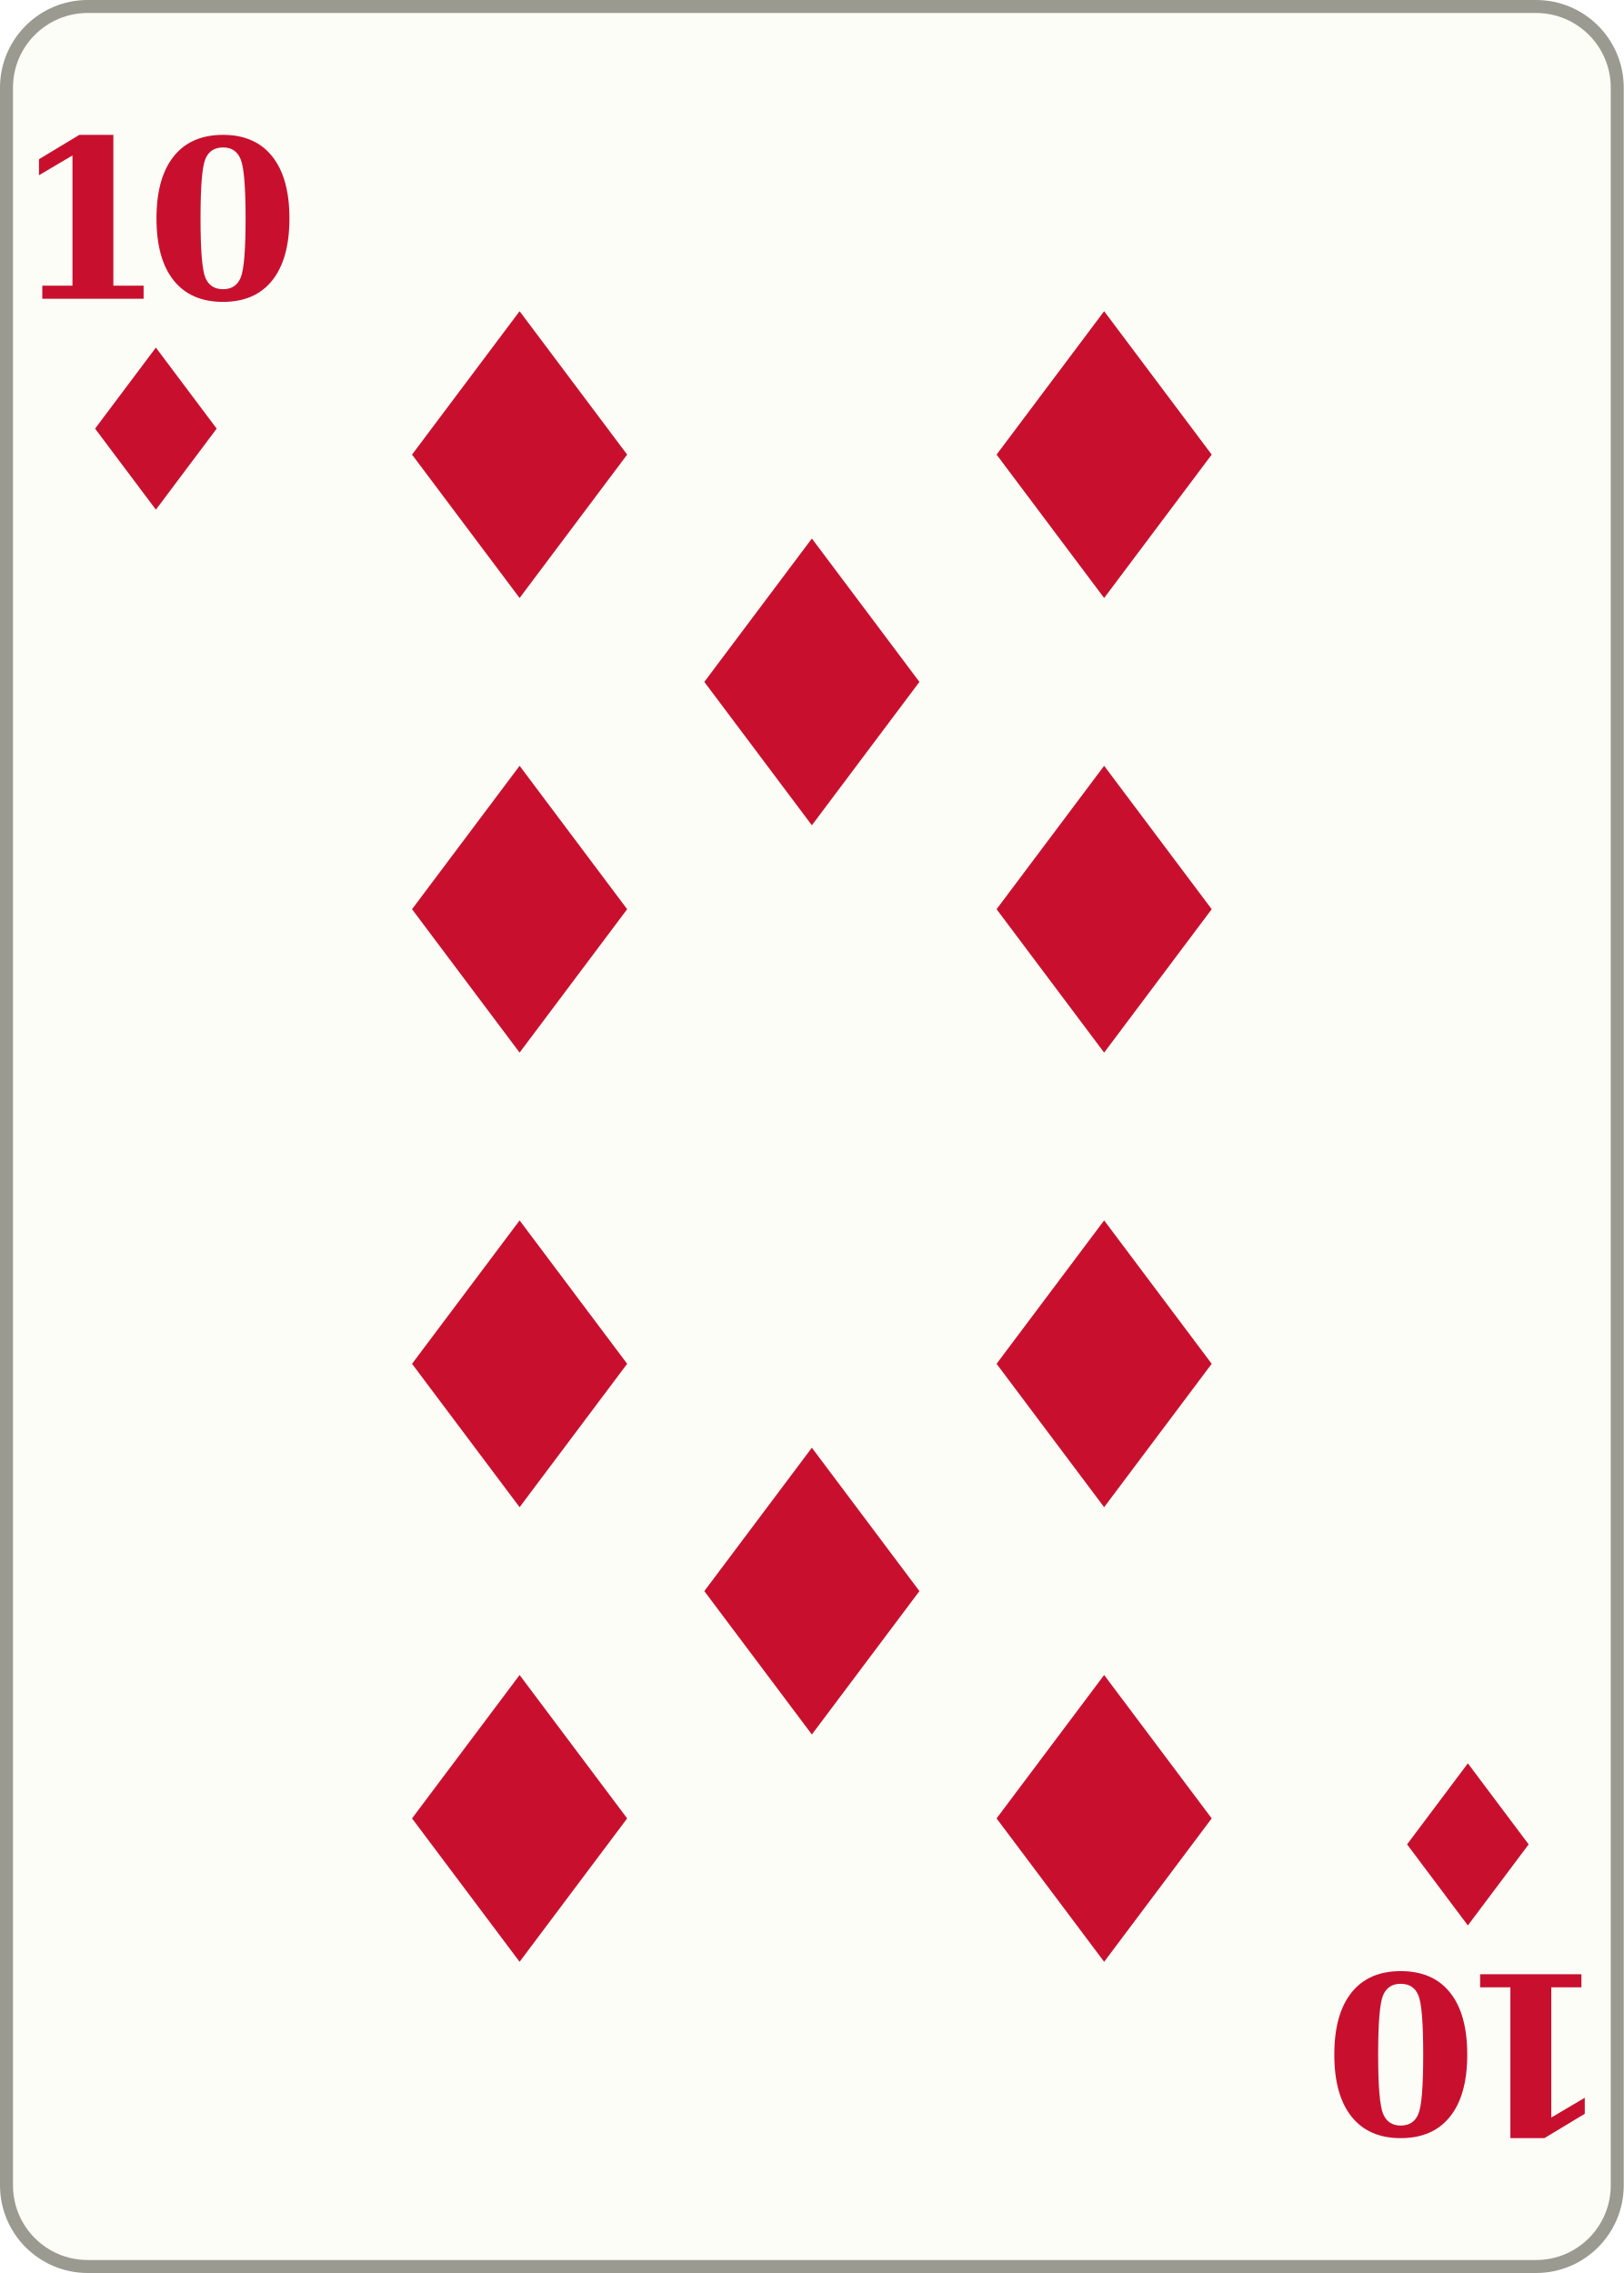
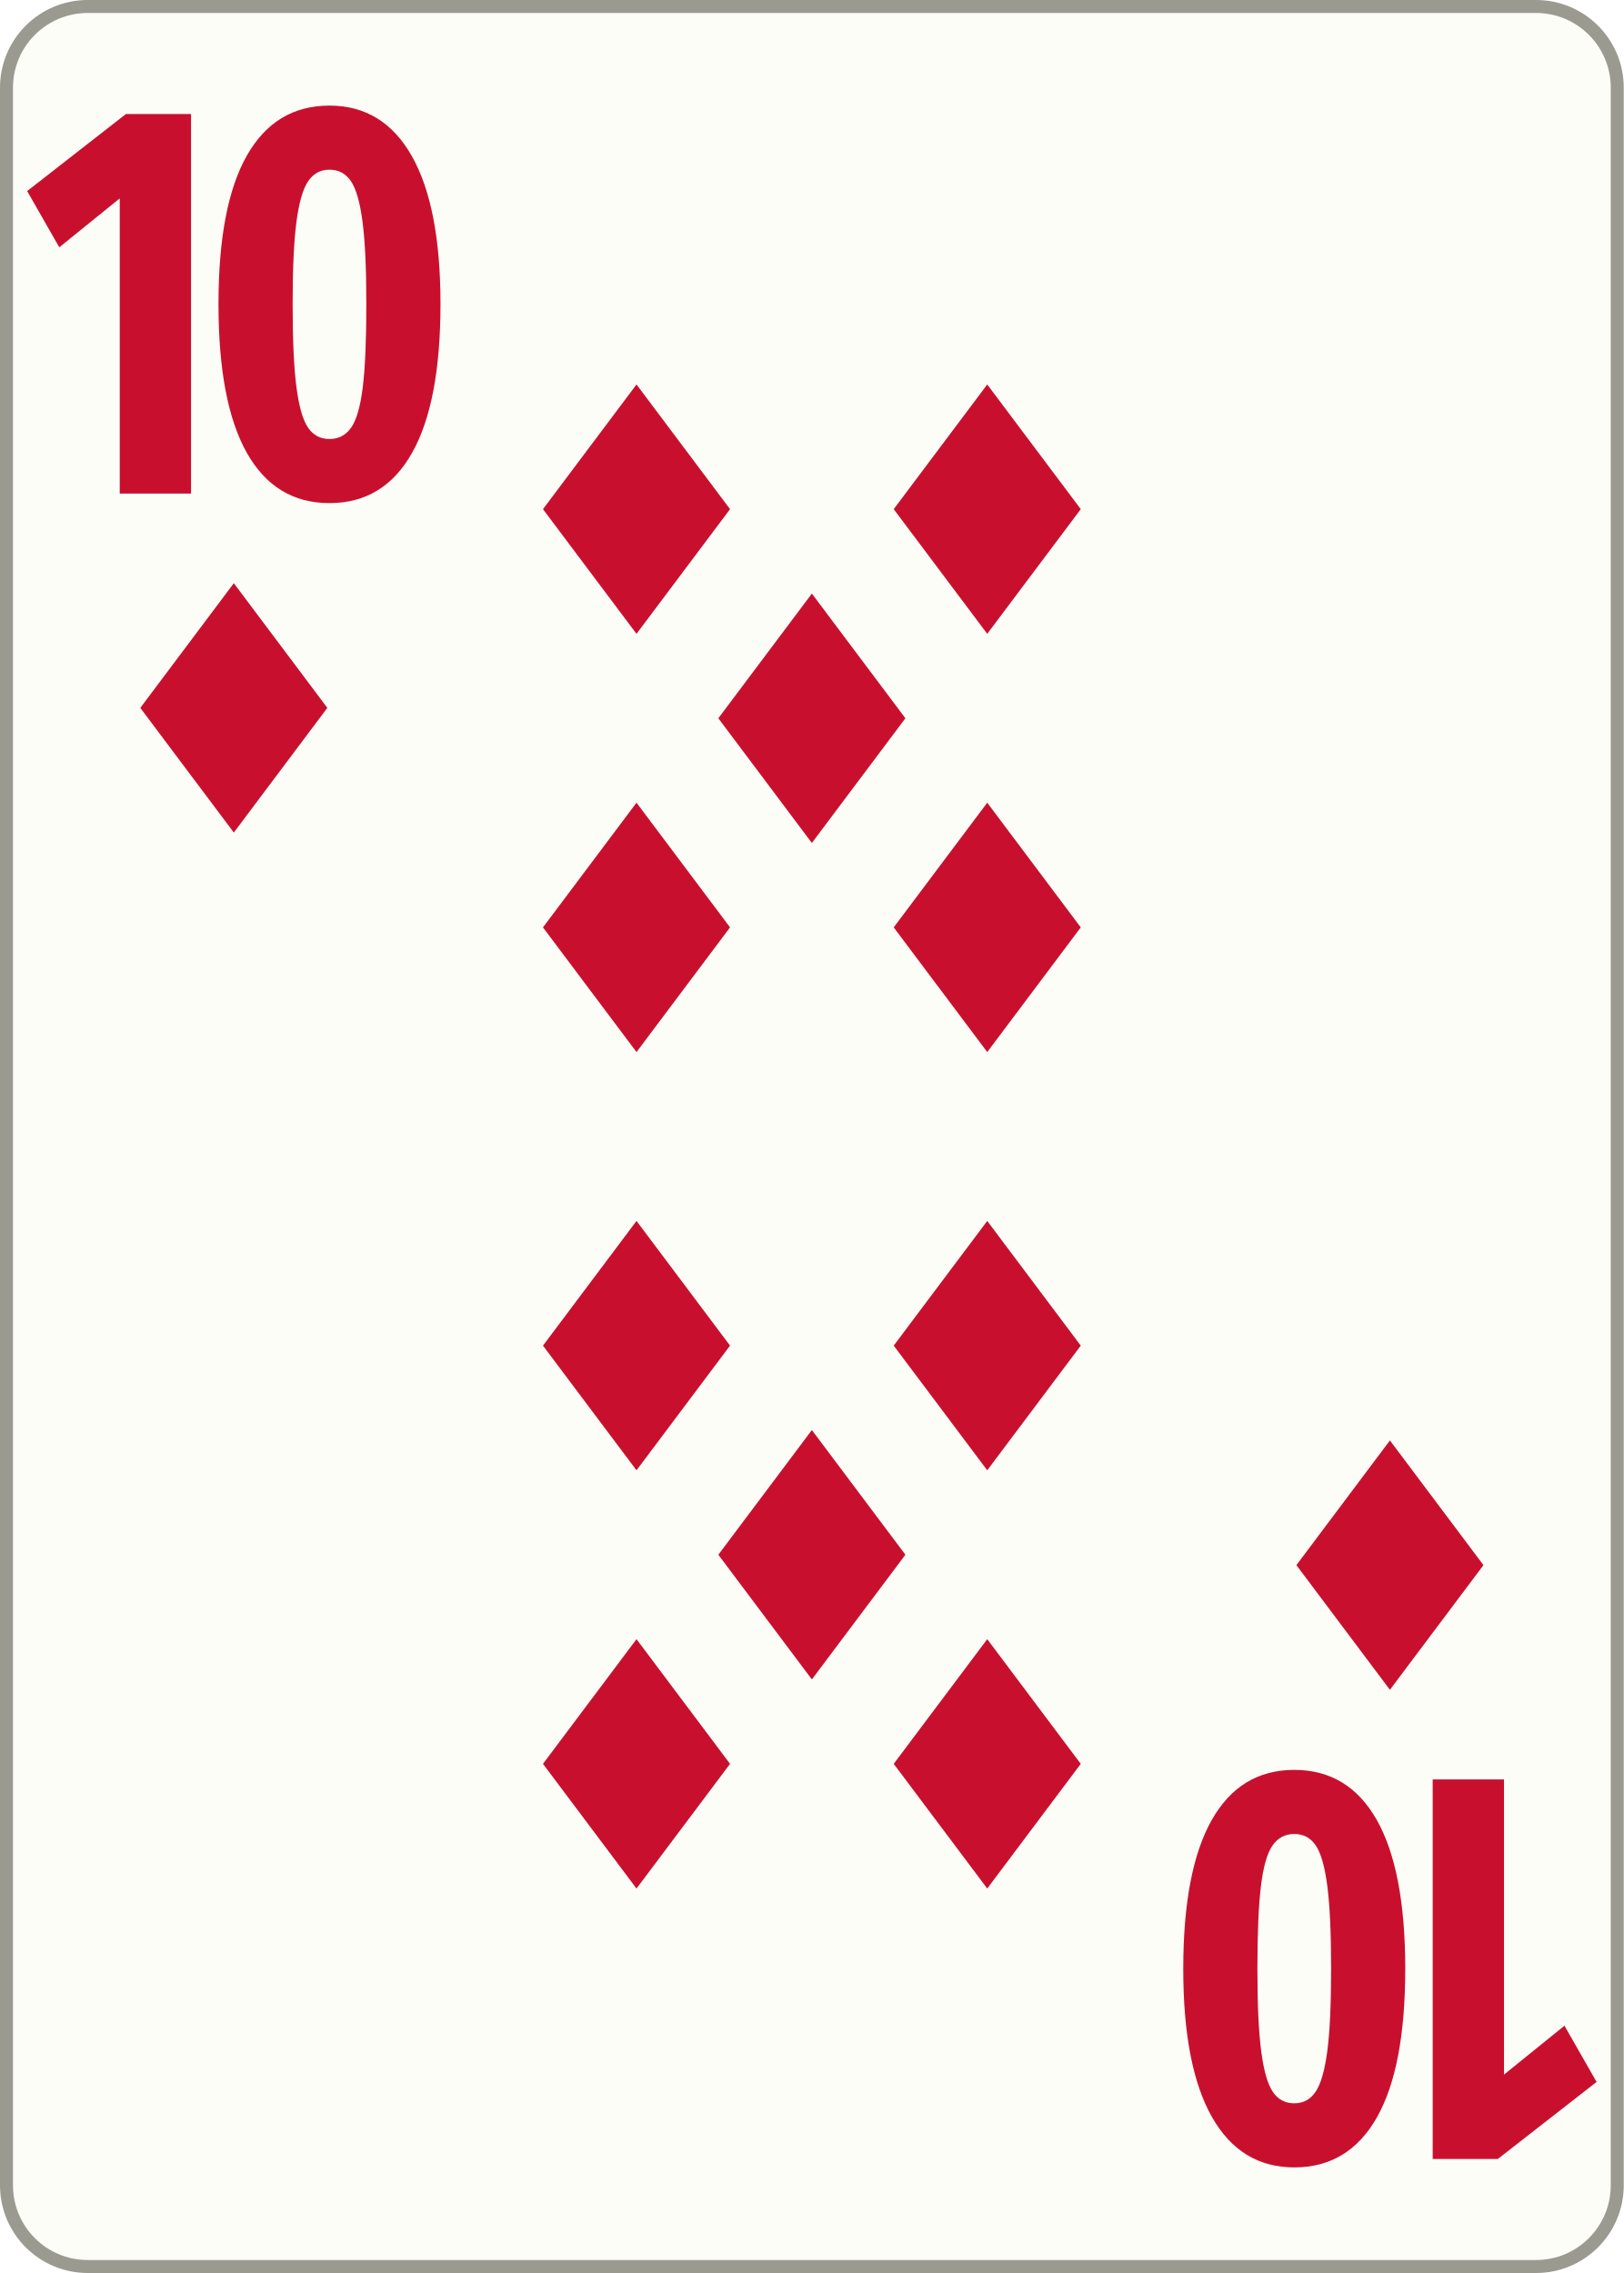
<svg xmlns="http://www.w3.org/2000/svg" viewBox="0 0 250 350" width="250" height="350">
  <rect x="1" y="1" width="248" height="348" rx="12.5" fill="#fdfdf8" stroke="#9a9a90" stroke-width="2" />
  <g>
-     <text x="24" y="46" font-family="'DejaVu Serif', Georgia, 'Times New Roman', serif" font-size="34" font-weight="bold" fill="#c8102e" text-anchor="middle" letter-spacing="-3">10</text>
-     <path d="M50 2 L 86 50 L 50 98 L 14 50 Z" fill="#c8102e" transform="translate(11.00 53.00) scale(0.26)" />
+     <path d="M-19.78-58.44L-7.84-58.44L-7.84 0L-20.91 0L-20.91-45.45L-31.99-37.92L-37.88-46.58M17.53-59.74Q27.40-59.74 32.64-51.95Q37.88-44.16 37.88-29.18Q37.88-14.03 32.68-6.28Q27.49 1.47 17.53 1.47Q7.58 1.47 2.38-6.28Q-2.81-14.03-2.81-29.18Q-2.81-44.33 2.38-52.03Q7.58-59.74 17.53-59.74M17.53-49.87Q15.02-49.87 13.59-48.05Q12.16-46.23 11.47-41.77Q10.78-37.32 10.78-29.18Q10.78-20.95 11.47-16.45Q12.16-11.95 13.59-10.17Q15.02-8.40 17.53-8.40Q20.04-8.40 21.52-10.17Q22.99-11.95 23.64-16.41Q24.29-20.87 24.29-29.18Q24.29-37.40 23.59-41.86Q22.90-46.32 21.47-48.10Q20.04-49.87 17.53-49.87" fill="#c8102e" transform="translate(36 76) scale(0.84 1)" />
+     <path d="M50 2 L 86 50 L 50 98 L 14 50 Z" fill="#c8102e" transform="translate(16.00 89.00) scale(0.4)" />
  </g>
  <g transform="rotate(180 125 175)">
-     <text x="24" y="46" font-family="'DejaVu Serif', Georgia, 'Times New Roman', serif" font-size="34" font-weight="bold" fill="#c8102e" text-anchor="middle" letter-spacing="-3">10</text>
-     <path d="M50 2 L 86 50 L 50 98 L 14 50 Z" fill="#c8102e" transform="translate(11.00 53.00) scale(0.26)" />
+     <path d="M-19.78-58.44L-7.84-58.44L-7.84 0L-20.91 0L-20.91-45.45L-31.99-37.92L-37.88-46.58M17.53-59.74Q27.40-59.74 32.64-51.95Q37.88-44.16 37.88-29.18Q37.88-14.03 32.68-6.28Q27.49 1.47 17.53 1.47Q7.58 1.47 2.38-6.28Q-2.81-14.03-2.81-29.18Q-2.81-44.33 2.38-52.03Q7.58-59.74 17.53-59.74M17.53-49.87Q15.02-49.87 13.59-48.05Q12.16-46.23 11.47-41.77Q10.78-37.32 10.78-29.18Q10.78-20.95 11.47-16.45Q12.16-11.95 13.59-10.17Q15.02-8.40 17.53-8.40Q20.04-8.40 21.52-10.17Q22.99-11.95 23.64-16.41Q24.29-20.87 24.29-29.18Q24.29-37.40 23.59-41.86Q22.90-46.32 21.47-48.10Q20.04-49.87 17.53-49.87" fill="#c8102e" transform="translate(36 76) scale(0.84 1)" />
+     <path d="M50 2 L 86 50 L 50 98 L 14 50 Z" fill="#c8102e" transform="translate(16.00 89.00) scale(0.4)" />
  </g>
-   <path d="M50 2 L 86 50 L 50 98 L 14 50 Z" fill="#c8102e" transform="translate(57.00 47.00) scale(0.46)" />
-   <path d="M50 2 L 86 50 L 50 98 L 14 50 Z" fill="#c8102e" transform="translate(147.00 47.00) scale(0.46)" />
-   <path d="M50 2 L 86 50 L 50 98 L 14 50 Z" fill="#c8102e" transform="translate(57.00 117.00) scale(0.46)" />
-   <path d="M50 2 L 86 50 L 50 98 L 14 50 Z" fill="#c8102e" transform="translate(147.00 117.00) scale(0.46)" />
-   <path d="M50 2 L 86 50 L 50 98 L 14 50 Z" fill="#c8102e" transform="translate(57.00 187.00) scale(0.46) rotate(180 50 50)" />
-   <path d="M50 2 L 86 50 L 50 98 L 14 50 Z" fill="#c8102e" transform="translate(147.00 187.00) scale(0.46) rotate(180 50 50)" />
-   <path d="M50 2 L 86 50 L 50 98 L 14 50 Z" fill="#c8102e" transform="translate(57.00 257.00) scale(0.46) rotate(180 50 50)" />
-   <path d="M50 2 L 86 50 L 50 98 L 14 50 Z" fill="#c8102e" transform="translate(147.00 257.00) scale(0.46) rotate(180 50 50)" />
-   <path d="M50 2 L 86 50 L 50 98 L 14 50 Z" fill="#c8102e" transform="translate(102.00 82.00) scale(0.46)" />
-   <path d="M50 2 L 86 50 L 50 98 L 14 50 Z" fill="#c8102e" transform="translate(102.00 222.00) scale(0.46) rotate(180 50 50)" />
+   <path d="M50 2 L 86 50 L 50 98 L 14 50 Z" fill="#c8102e" transform="translate(78.00 58.40) scale(0.4)" />
+   <path d="M50 2 L 86 50 L 50 98 L 14 50 Z" fill="#c8102e" transform="translate(132.00 58.40) scale(0.4)" />
+   <path d="M50 2 L 86 50 L 50 98 L 14 50 Z" fill="#c8102e" transform="translate(78.00 122.80) scale(0.4)" />
+   <path d="M50 2 L 86 50 L 50 98 L 14 50 Z" fill="#c8102e" transform="translate(132.00 122.80) scale(0.4)" />
+   <path d="M50 2 L 86 50 L 50 98 L 14 50 Z" fill="#c8102e" transform="translate(78.00 187.20) scale(0.4) rotate(180 50 50)" />
+   <path d="M50 2 L 86 50 L 50 98 L 14 50 Z" fill="#c8102e" transform="translate(132.00 187.20) scale(0.4) rotate(180 50 50)" />
+   <path d="M50 2 L 86 50 L 50 98 L 14 50 Z" fill="#c8102e" transform="translate(78.00 251.60) scale(0.4) rotate(180 50 50)" />
+   <path d="M50 2 L 86 50 L 50 98 L 14 50 Z" fill="#c8102e" transform="translate(132.00 251.60) scale(0.4) rotate(180 50 50)" />
+   <path d="M50 2 L 86 50 L 50 98 L 14 50 Z" fill="#c8102e" transform="translate(105.00 90.60) scale(0.4)" />
+   <path d="M50 2 L 86 50 L 50 98 L 14 50 Z" fill="#c8102e" transform="translate(105.00 219.40) scale(0.4) rotate(180 50 50)" />
</svg>
